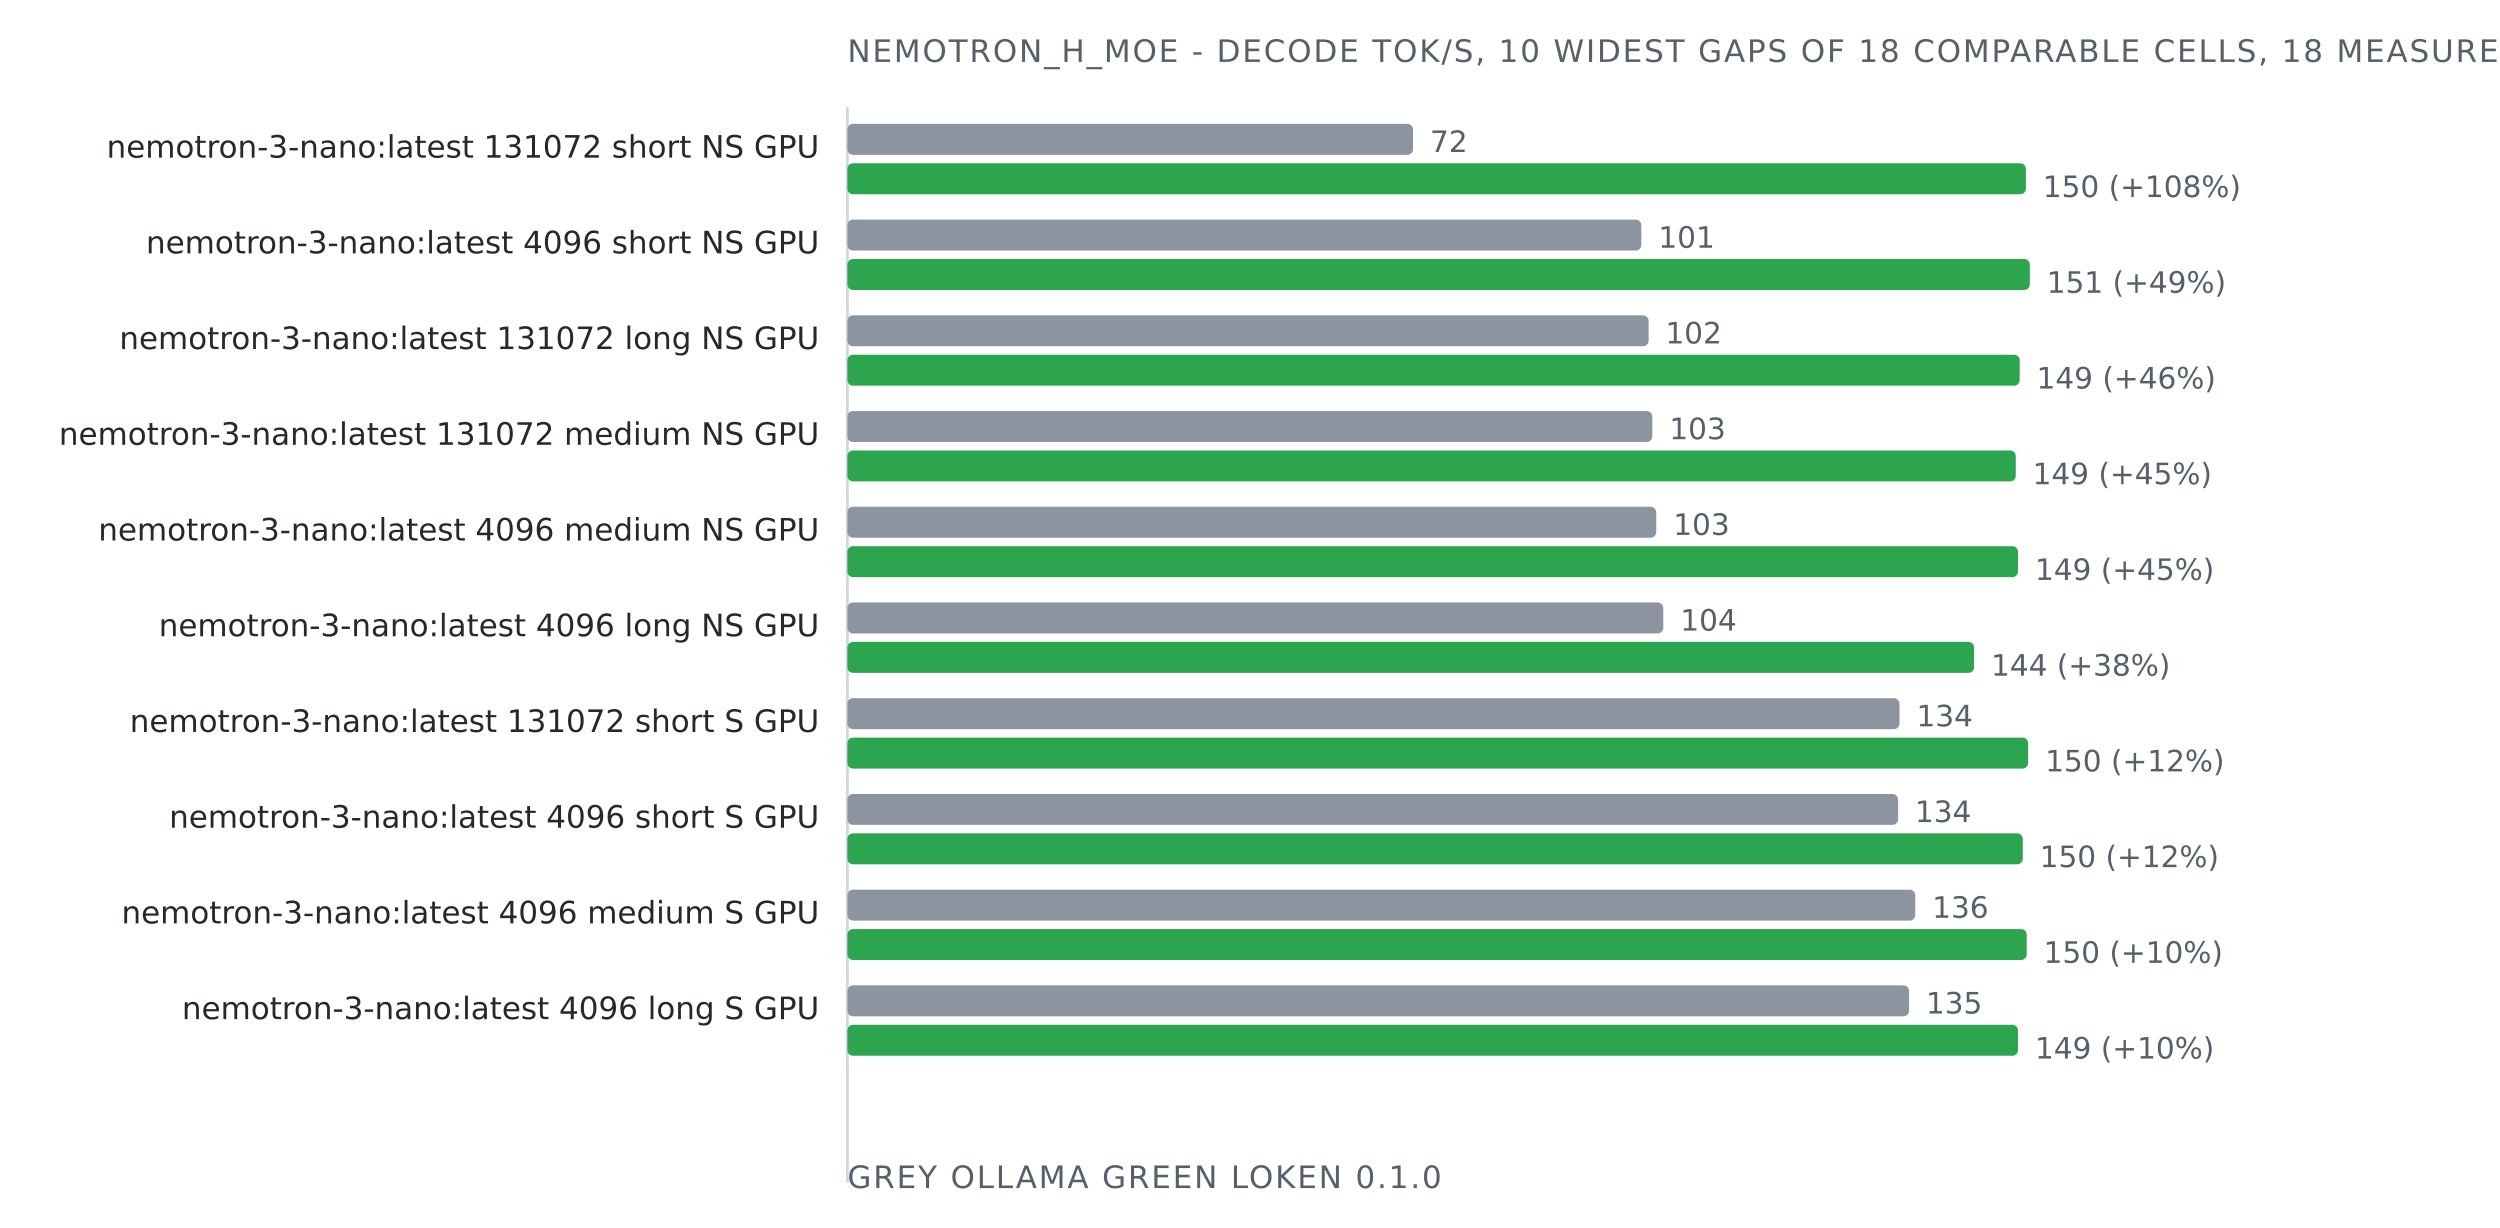
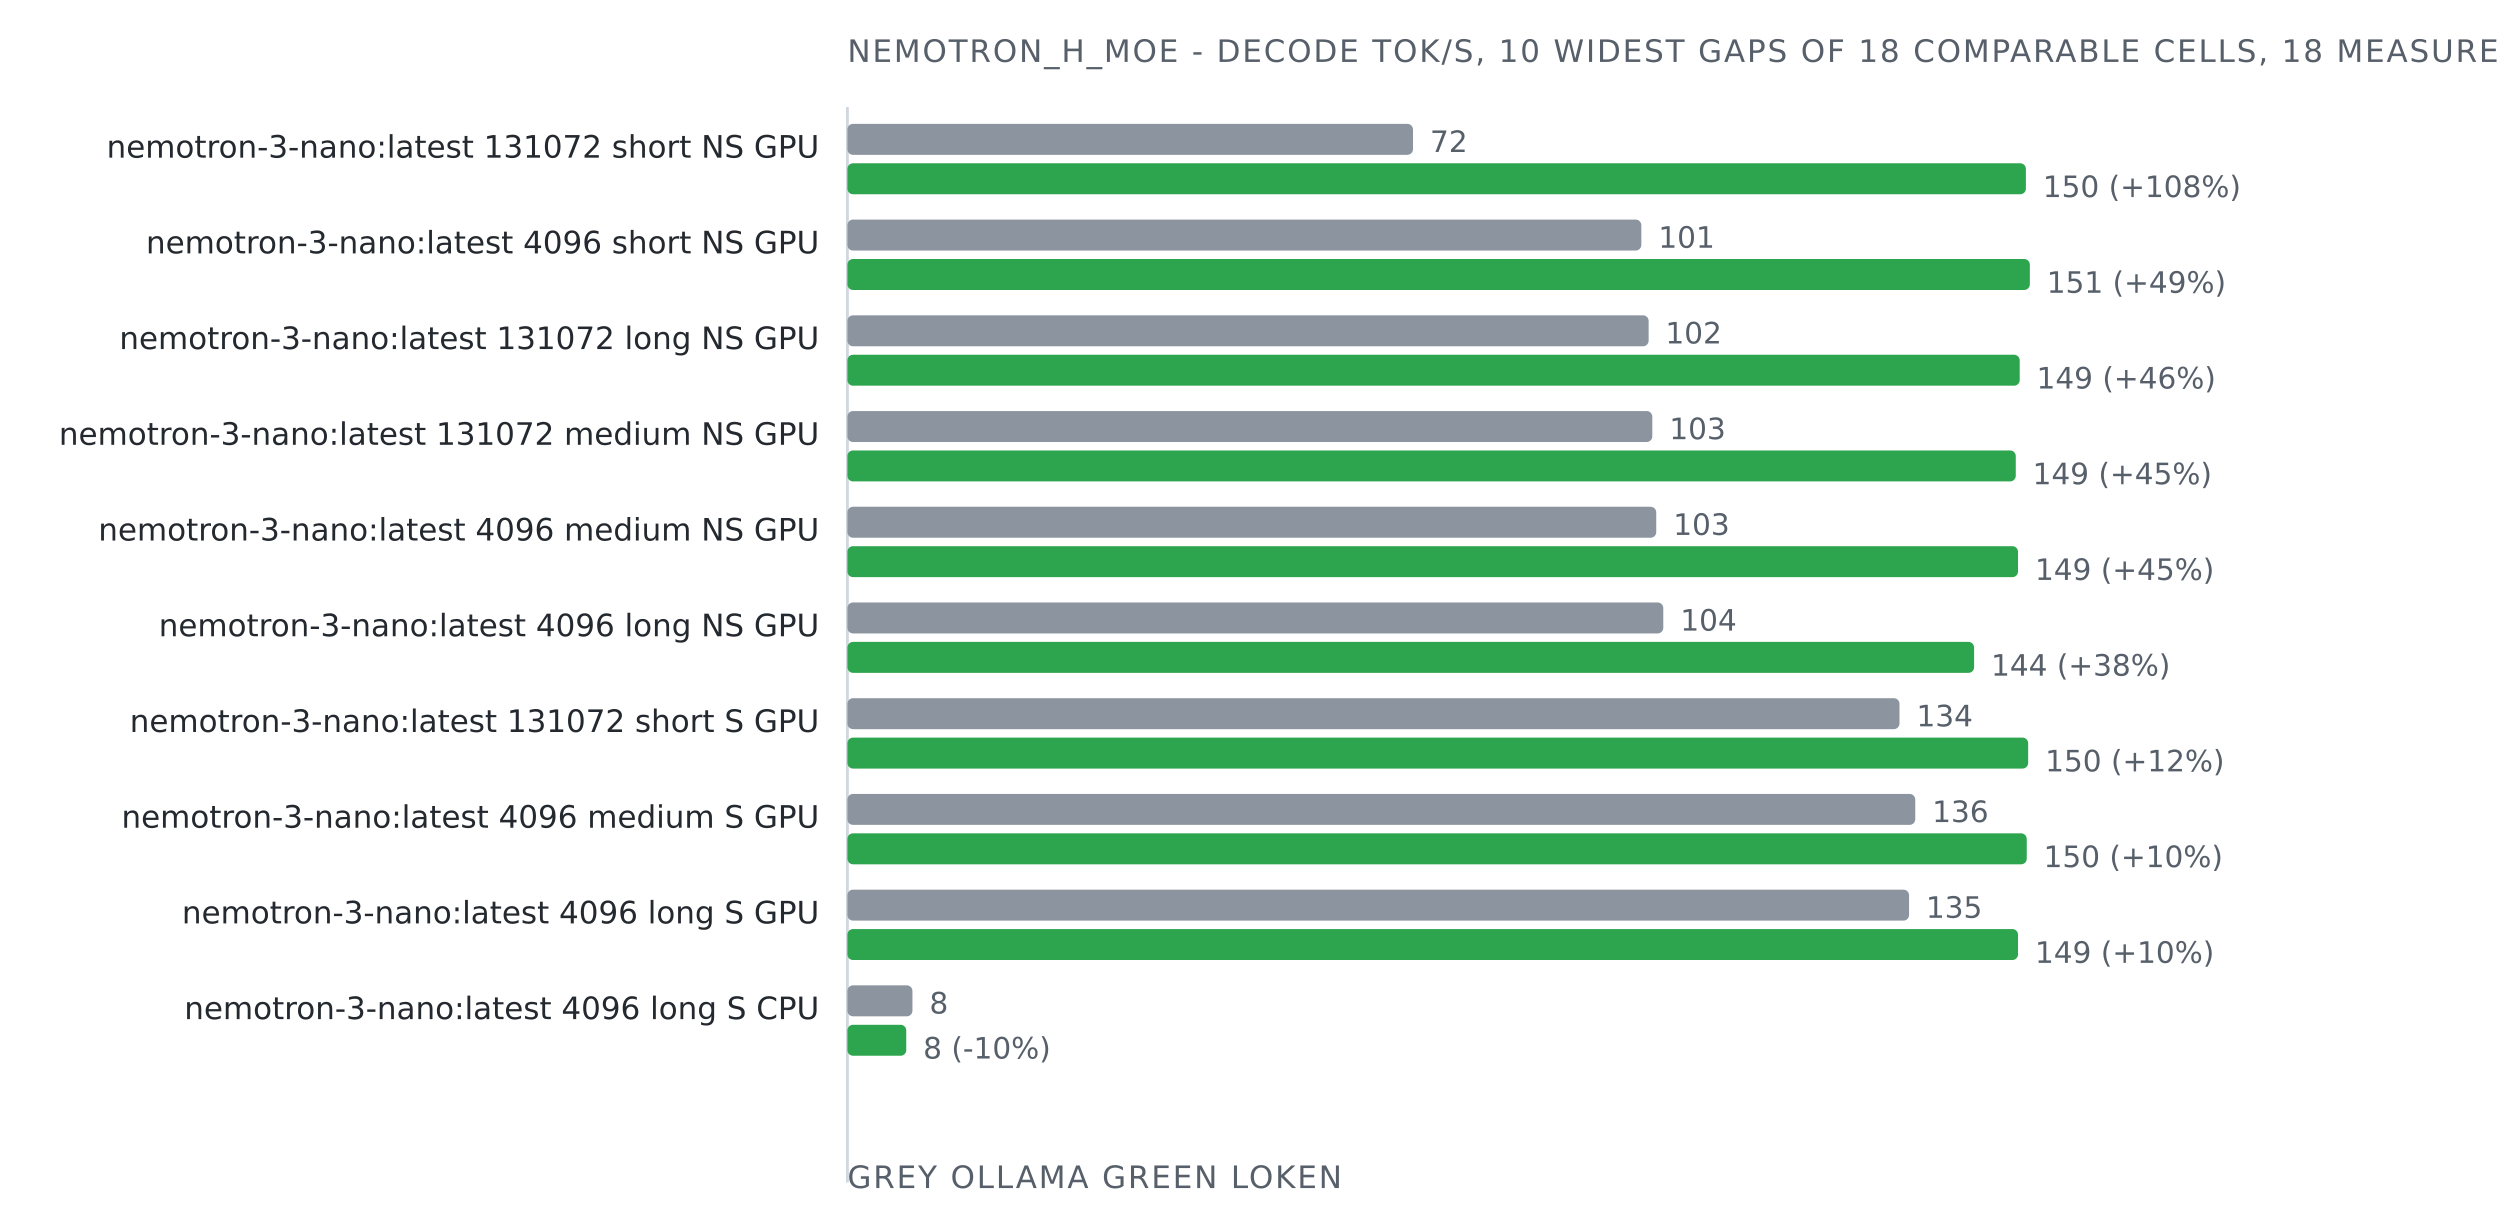
<svg xmlns="http://www.w3.org/2000/svg" width="888" height="436" viewBox="0 0 888 436" font-family="DejaVu Sans, Liberation Sans, Helvetica, Arial, sans-serif">
  <style>.t{fill:#57606a;font-size:10.5px}.m{fill:#24292f;font-size:11px}.h{fill:#57606a;font-size:11px;letter-spacing:.06em}.o{fill:#8c959f}.l{fill:#2da44e}.ax{stroke:#d0d7de;stroke-width:1}@media (prefers-color-scheme:dark){.t,.h{fill:#8b949e}.m{fill:#e6edf3}.o{fill:#6e7681}.l{fill:#3fb950}.ax{stroke:#30363d}}</style>
  <text class="h" x="301" y="22">NEMOTRON_H_MOE - DECODE TOK/S, 10 WIDEST GAPS OF 18 COMPARABLE CELLS, 18 MEASURED</text>
  <line class="ax" x1="301" y1="38" x2="301" y2="420" />
  <text class="m" x="291" y="56" text-anchor="end">nemotron-3-nano:latest 131072 short NS GPU</text>
  <rect class="o" x="301" y="44" width="200.9" height="11" rx="2" />
  <rect class="l" x="301" y="58" width="418.6" height="11" rx="2" />
  <text class="t" x="507.942" y="54">72</text>
  <text class="t" x="725.607" y="70">150  (+108%)</text>
  <text class="m" x="291" y="90" text-anchor="end">nemotron-3-nano:latest 4096 short NS GPU</text>
  <rect class="o" x="301" y="78" width="282.0" height="11" rx="2" />
  <rect class="l" x="301" y="92" width="420.0" height="11" rx="2" />
  <text class="t" x="589.044" y="88">101</text>
  <text class="t" x="727.0" y="104">151  (+49%)</text>
  <text class="m" x="291" y="124" text-anchor="end">nemotron-3-nano:latest 131072 long NS GPU</text>
  <rect class="o" x="301" y="112" width="284.6" height="11" rx="2" />
  <rect class="l" x="301" y="126" width="416.4" height="11" rx="2" />
  <text class="t" x="591.552" y="122">102</text>
  <text class="t" x="723.377" y="138">149  (+46%)</text>
  <text class="m" x="291" y="158" text-anchor="end">nemotron-3-nano:latest 131072 medium NS GPU</text>
  <rect class="o" x="301" y="146" width="285.9" height="11" rx="2" />
  <rect class="l" x="301" y="160" width="415.0" height="11" rx="2" />
  <text class="t" x="592.946" y="156">103</text>
  <text class="t" x="721.983" y="172">149  (+45%)</text>
  <text class="m" x="291" y="192" text-anchor="end">nemotron-3-nano:latest 4096 medium NS GPU</text>
  <rect class="o" x="301" y="180" width="287.3" height="11" rx="2" />
  <rect class="l" x="301" y="194" width="415.8" height="11" rx="2" />
  <text class="t" x="594.339" y="190">103</text>
  <text class="t" x="722.82" y="206">149  (+45%)</text>
  <text class="m" x="291" y="226" text-anchor="end">nemotron-3-nano:latest 4096 long NS GPU</text>
  <rect class="o" x="301" y="214" width="289.8" height="11" rx="2" />
  <rect class="l" x="301" y="228" width="400.2" height="11" rx="2" />
  <text class="t" x="596.847" y="224">104</text>
  <text class="t" x="707.212" y="240">144  (+38%)</text>
  <text class="m" x="291" y="260" text-anchor="end">nemotron-3-nano:latest 131072 short S GPU</text>
  <rect class="o" x="301" y="248" width="373.7" height="11" rx="2" />
  <rect class="l" x="301" y="262" width="419.4" height="11" rx="2" />
  <text class="t" x="680.736" y="258">134</text>
  <text class="t" x="726.443" y="274">150  (+12%)</text>
-   <text class="m" x="291" y="294" text-anchor="end">nemotron-3-nano:latest 4096 short S GPU</text>
-   <rect class="o" x="301" y="282" width="373.2" height="11" rx="2" />
-   <rect class="l" x="301" y="296" width="417.5" height="11" rx="2" />
-   <text class="t" x="680.179" y="292">134</text>
-   <text class="t" x="724.492" y="308">150  (+12%)</text>
-   <text class="m" x="291" y="328" text-anchor="end">nemotron-3-nano:latest 4096 medium S GPU</text>
-   <rect class="o" x="301" y="316" width="379.3" height="11" rx="2" />
-   <rect class="l" x="301" y="330" width="418.9" height="11" rx="2" />
-   <text class="t" x="686.31" y="326">136</text>
-   <text class="t" x="725.885" y="342">150  (+10%)</text>
-   <text class="m" x="291" y="362" text-anchor="end">nemotron-3-nano:latest 4096 long S GPU</text>
-   <rect class="o" x="301" y="350" width="377.1" height="11" rx="2" />
-   <rect class="l" x="301" y="364" width="415.8" height="11" rx="2" />
-   <text class="t" x="684.08" y="360">135</text>
-   <text class="t" x="722.82" y="376">149  (+10%)</text>
-   <text class="h" x="301" y="422">GREY OLLAMA   GREEN LOKEN 0.1.0</text>
+   <text class="m" x="291" y="294" text-anchor="end">nemotron-3-nano:latest 4096 medium S GPU</text>
+   <rect class="o" x="301" y="282" width="379.3" height="11" rx="2" />
+   <rect class="l" x="301" y="296" width="418.9" height="11" rx="2" />
+   <text class="t" x="686.31" y="292">136</text>
+   <text class="t" x="725.885" y="308">150  (+10%)</text>
+   <text class="m" x="291" y="328" text-anchor="end">nemotron-3-nano:latest 4096 long S GPU</text>
+   <rect class="o" x="301" y="316" width="377.1" height="11" rx="2" />
+   <rect class="l" x="301" y="330" width="415.8" height="11" rx="2" />
+   <text class="t" x="684.08" y="326">135</text>
+   <text class="t" x="722.82" y="342">149  (+10%)</text>
+   <text class="m" x="291" y="362" text-anchor="end">nemotron-3-nano:latest 4096 long S CPU</text>
+   <rect class="o" x="301" y="350" width="23.1" height="11" rx="2" />
+   <rect class="l" x="301" y="364" width="20.9" height="11" rx="2" />
+   <text class="t" x="330.132" y="360">8</text>
+   <text class="t" x="327.902" y="376">8  (-10%)</text>
+   <text class="h" x="301" y="422">GREY OLLAMA   GREEN LOKEN</text>
</svg>
